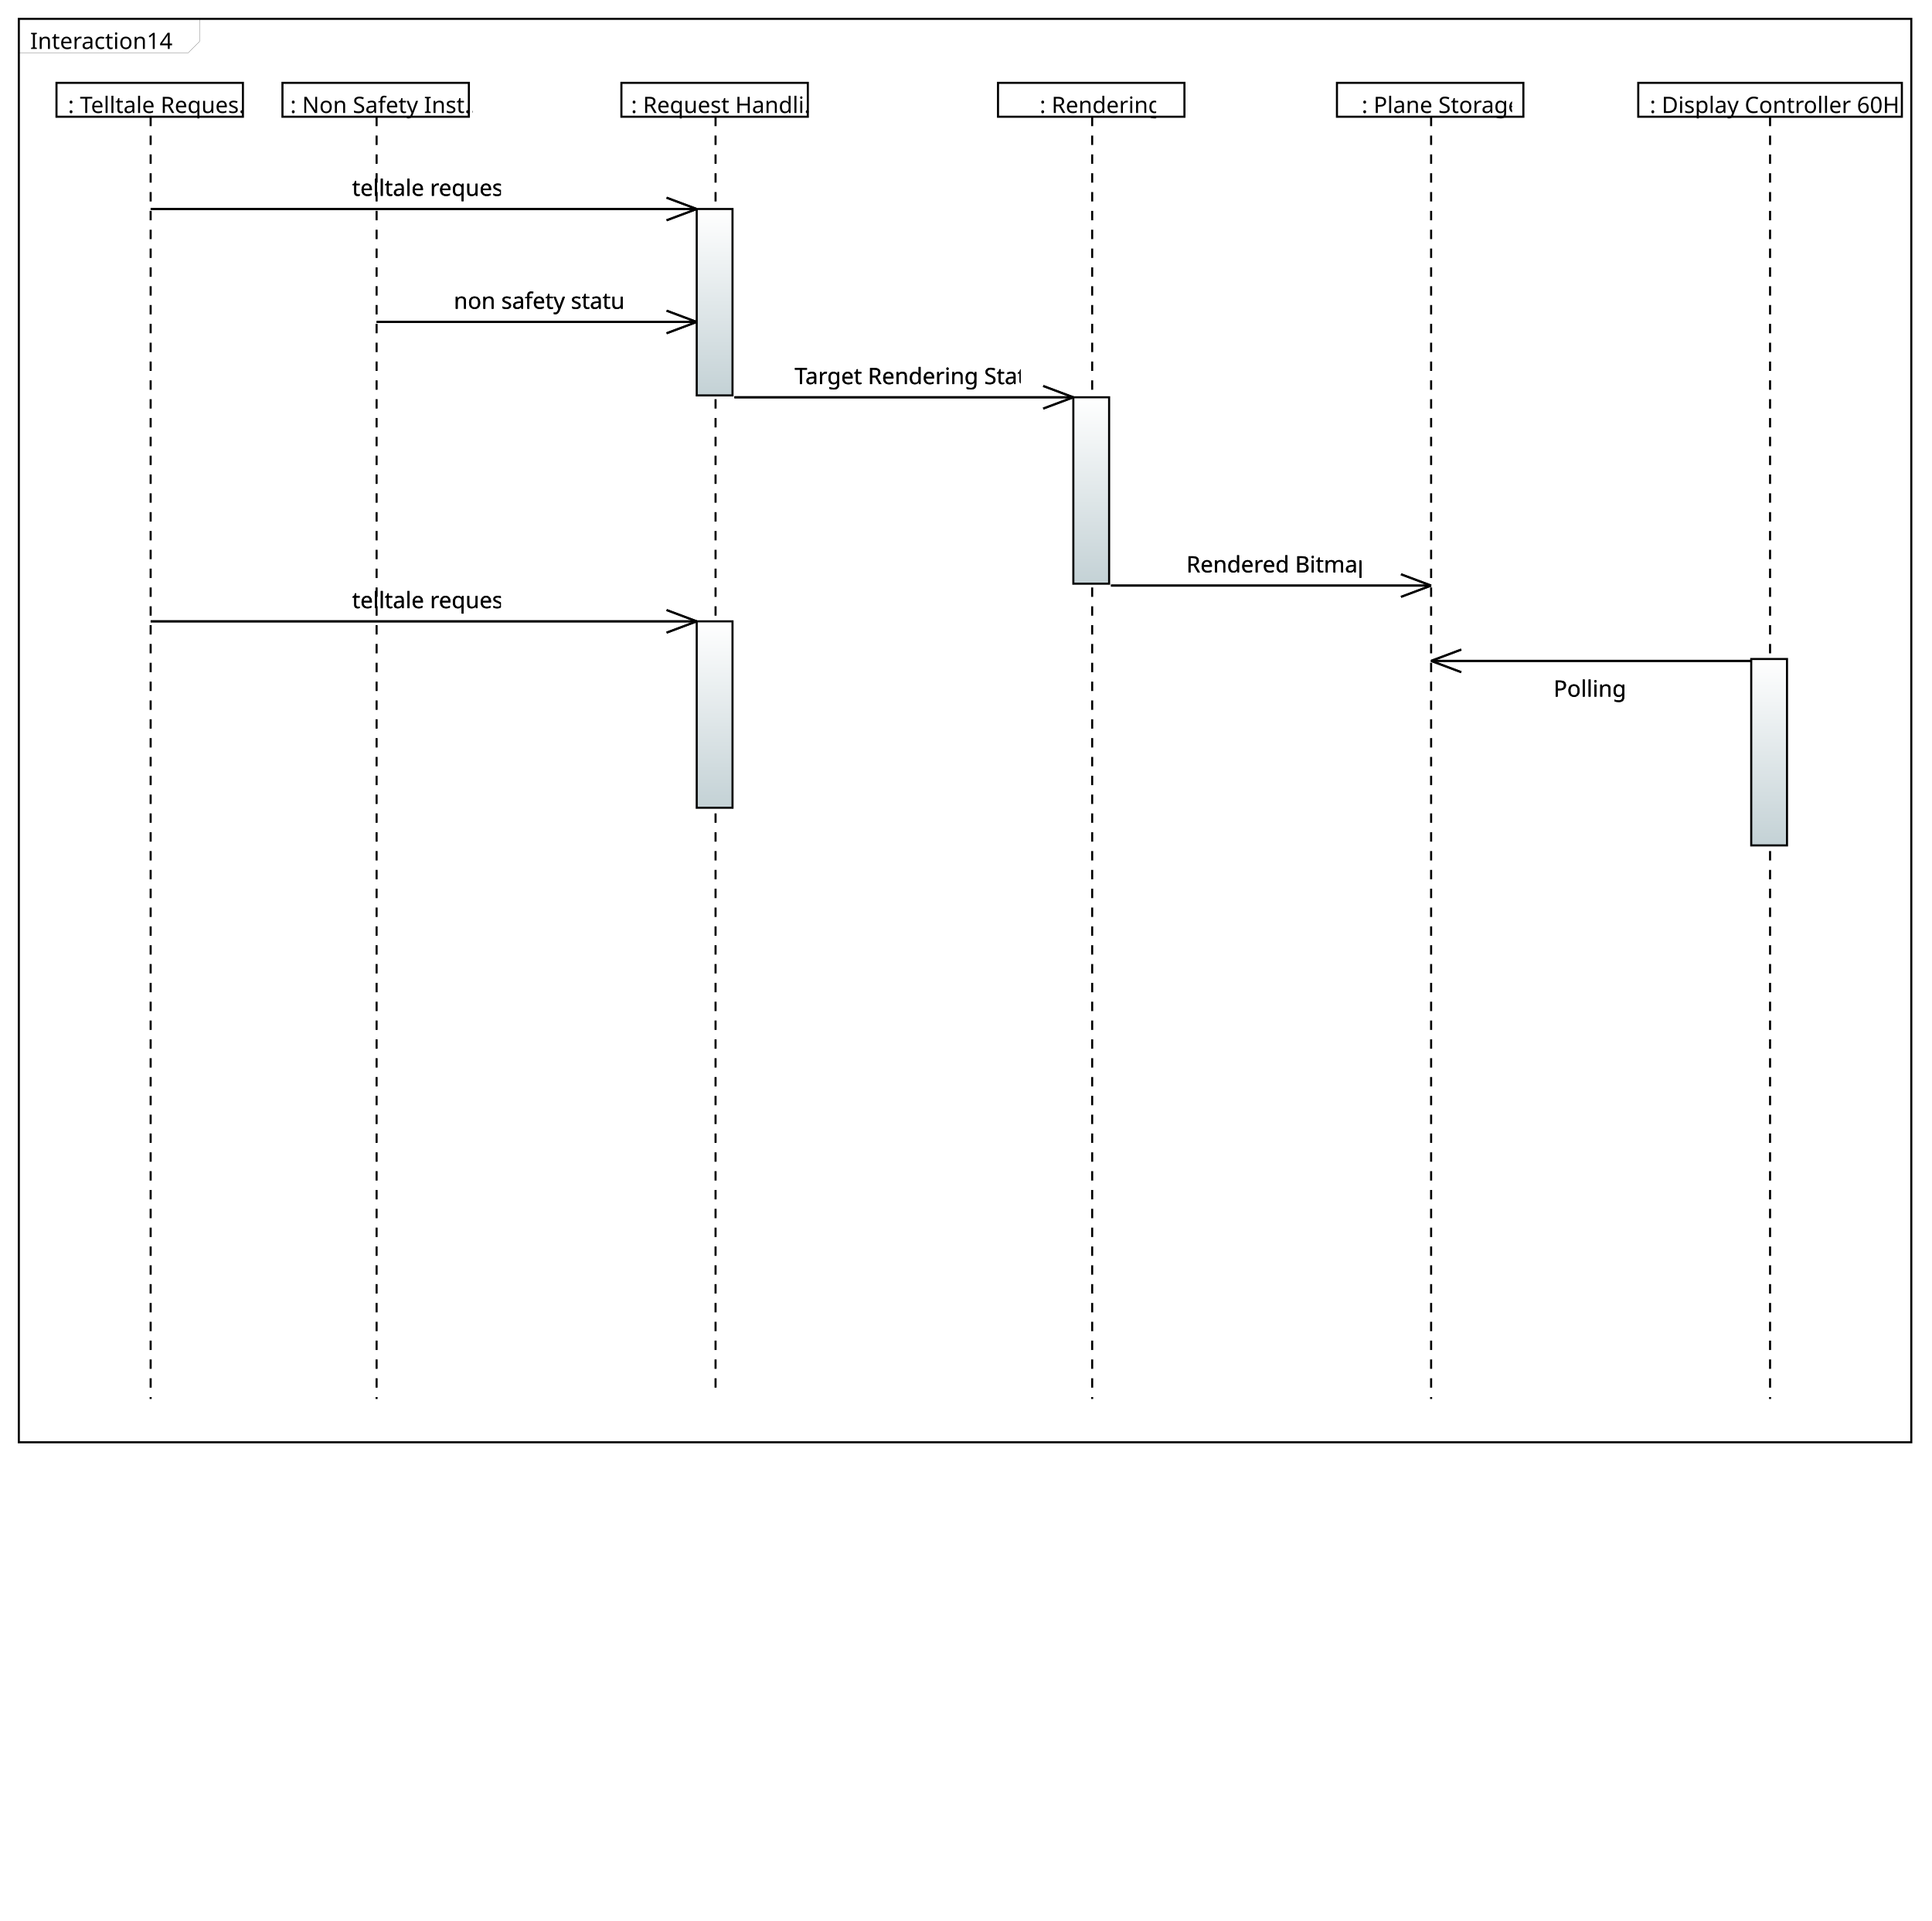
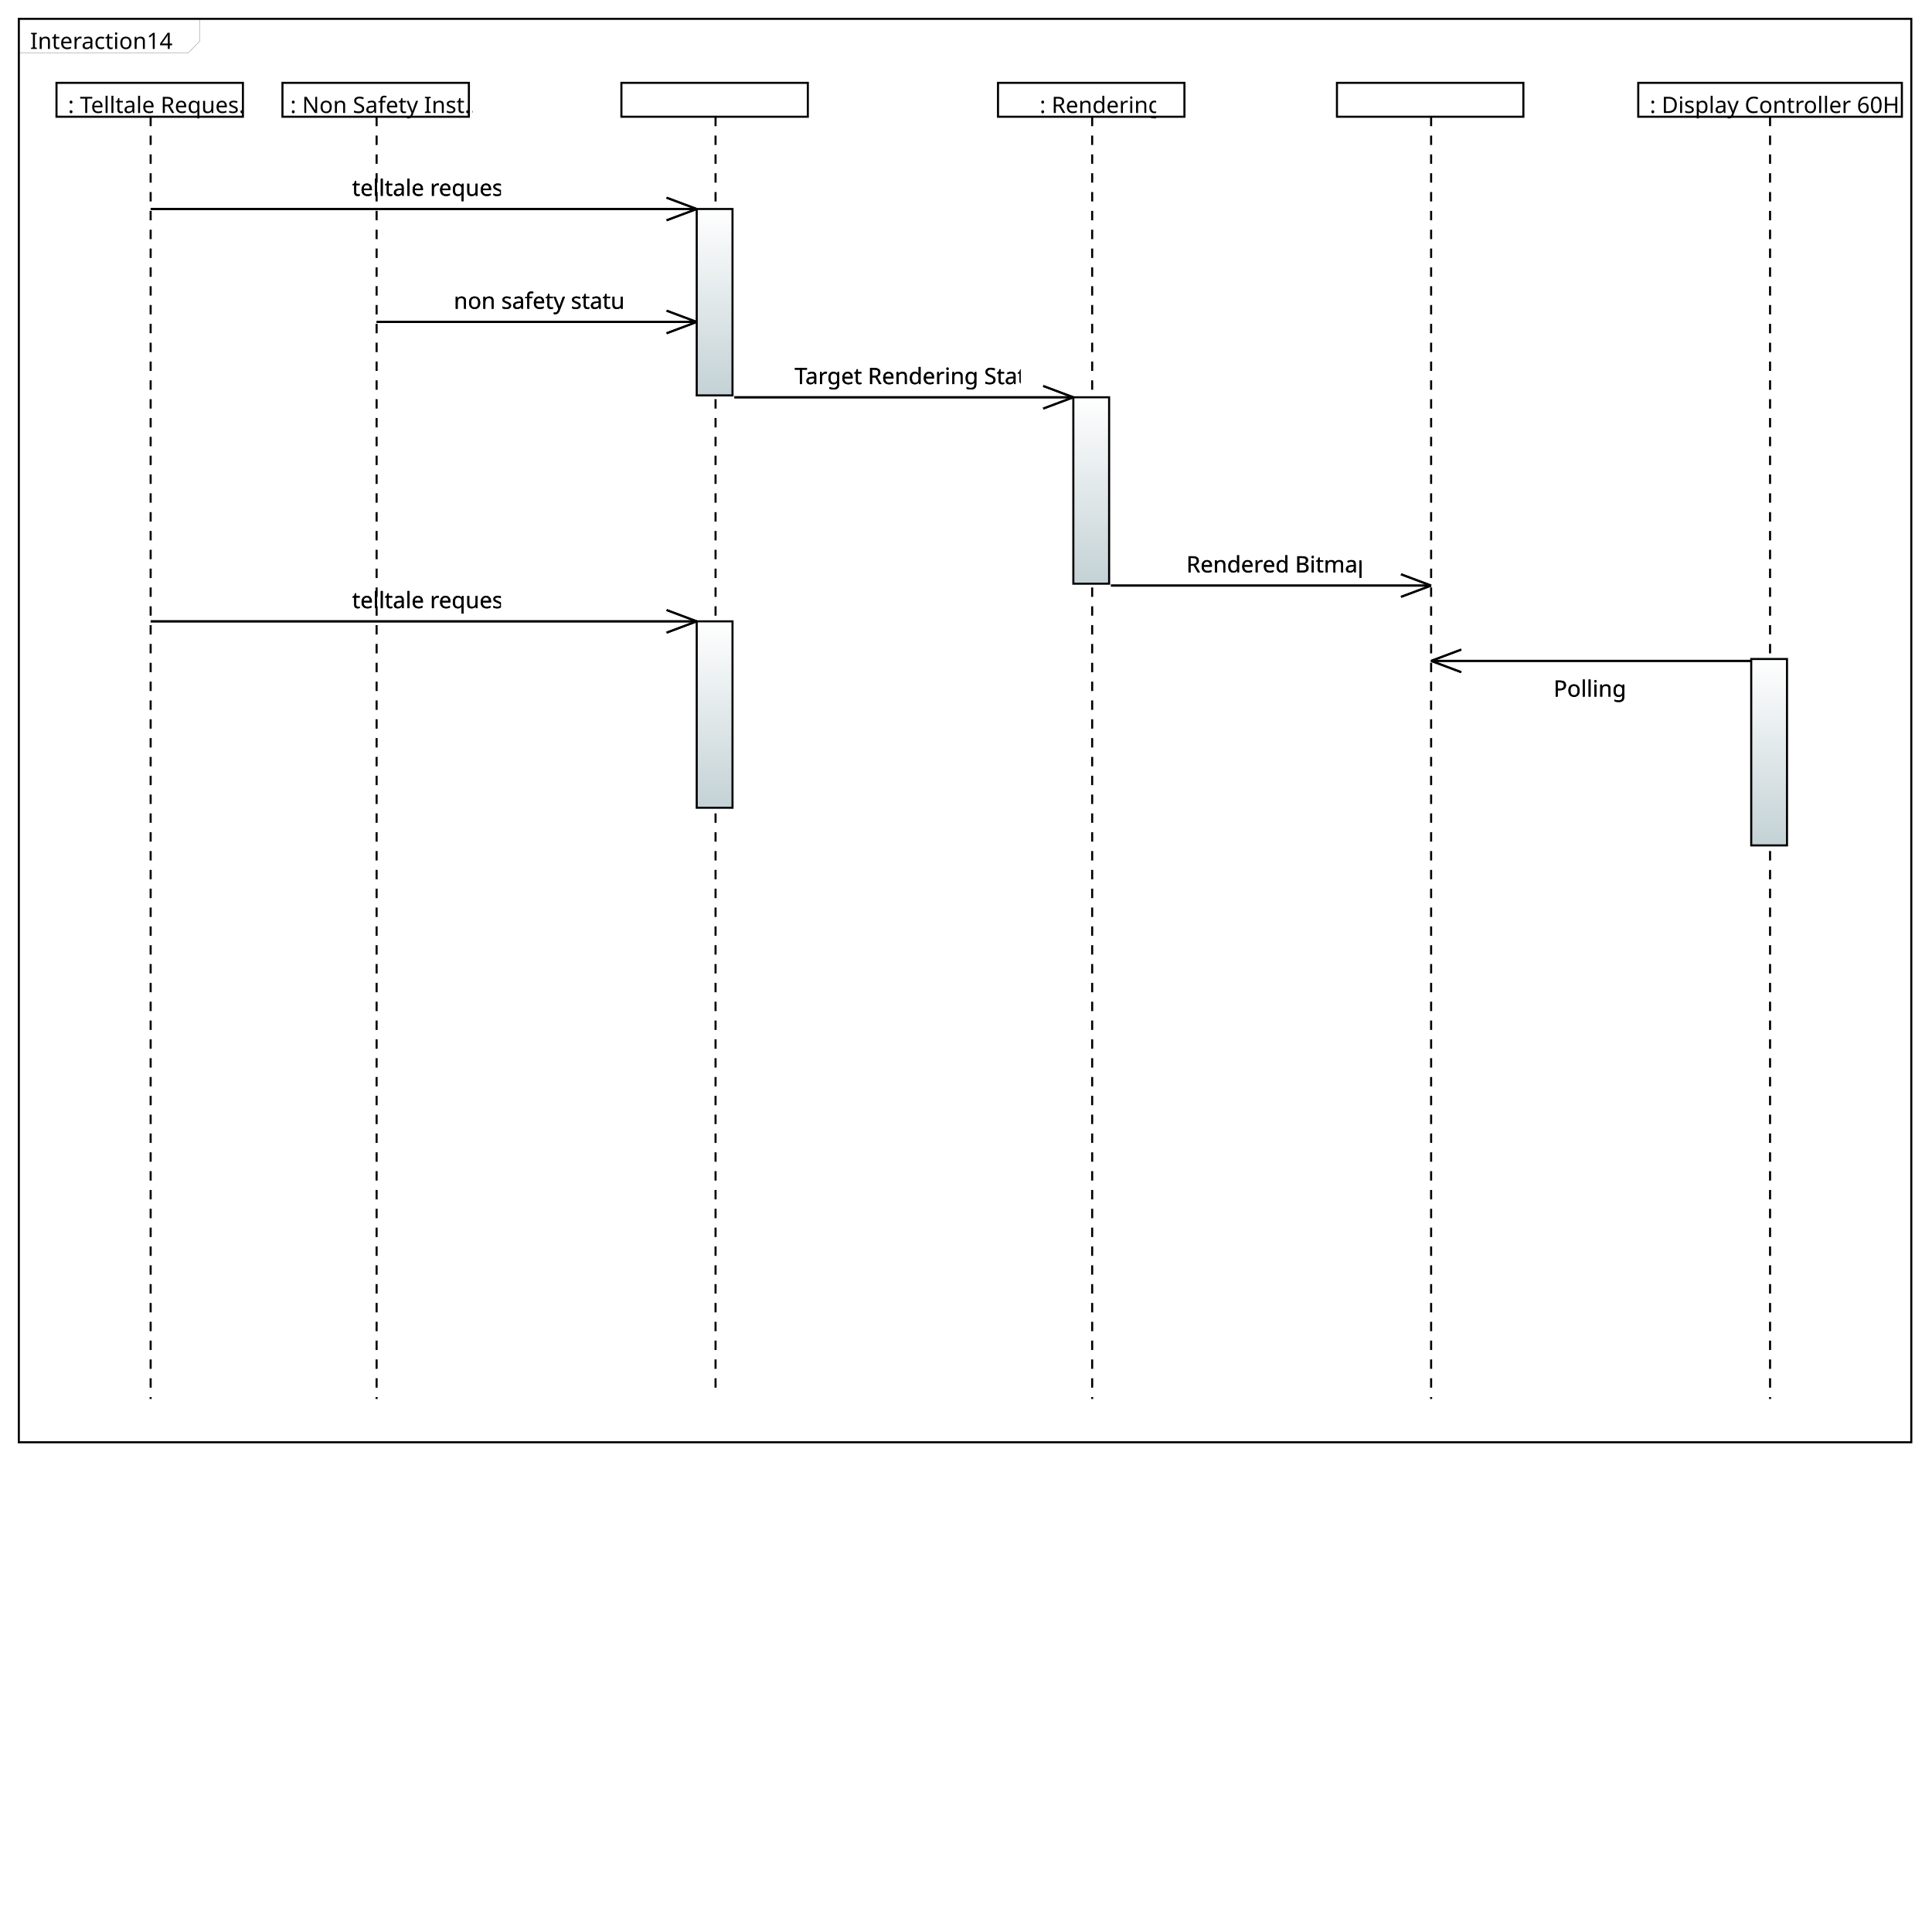
<svg xmlns="http://www.w3.org/2000/svg" xmlns:xlink="http://www.w3.org/1999/xlink" stroke-dasharray="none" shape-rendering="auto" font-family="'Dialog'" width="1026" text-rendering="auto" fill-opacity="1" contentScriptType="text/ecmascript" color-interpolation="auto" color-rendering="auto" preserveAspectRatio="xMidYMid meet" font-size="12" viewBox="0 0 1026 1020" fill="black" stroke="black" image-rendering="auto" stroke-miterlimit="10" zoomAndPan="magnify" version="1.0" stroke-linecap="square" stroke-linejoin="miter" contentStyleType="text/css" font-style="normal" height="1020" stroke-width="1" stroke-dashoffset="0" font-weight="normal" stroke-opacity="1">
  <defs id="genericDefs" />
  <g>
    <defs id="defs1">
      <linearGradient x1="10" x2="10" y1="10" gradientUnits="userSpaceOnUse" y2="767" xlink:type="simple" xlink:actuate="onLoad" id="linearGradient1" xlink:show="other" spreadMethod="pad">
        <stop stop-opacity="1" stop-color="white" offset="0%" />
        <stop stop-opacity="1" stop-color="white" offset="100%" />
      </linearGradient>
      <linearGradient x1="30" x2="30" y1="44" gradientUnits="userSpaceOnUse" y2="744" xlink:type="simple" xlink:actuate="onLoad" id="linearGradient2" xlink:show="other" spreadMethod="pad">
        <stop stop-opacity="1" stop-color="white" offset="0%" />
        <stop stop-opacity="1" stop-color="rgb(195,209,213)" offset="100%" />
      </linearGradient>
      <linearGradient x1="150" x2="150" y1="44" gradientUnits="userSpaceOnUse" y2="744" xlink:type="simple" xlink:actuate="onLoad" id="linearGradient3" xlink:show="other" spreadMethod="pad">
        <stop stop-opacity="1" stop-color="white" offset="0%" />
        <stop stop-opacity="1" stop-color="rgb(195,209,213)" offset="100%" />
      </linearGradient>
      <linearGradient x1="330" x2="330" y1="44" gradientUnits="userSpaceOnUse" y2="743" xlink:type="simple" xlink:actuate="onLoad" id="linearGradient4" xlink:show="other" spreadMethod="pad">
        <stop stop-opacity="1" stop-color="white" offset="0%" />
        <stop stop-opacity="1" stop-color="rgb(195,209,213)" offset="100%" />
      </linearGradient>
      <linearGradient x1="370" x2="370" y1="111" gradientUnits="userSpaceOnUse" y2="211" xlink:type="simple" xlink:actuate="onLoad" id="linearGradient5" xlink:show="other" spreadMethod="pad">
        <stop stop-opacity="1" stop-color="white" offset="0%" />
        <stop stop-opacity="1" stop-color="rgb(195,209,213)" offset="100%" />
      </linearGradient>
      <linearGradient x1="370" x2="370" y1="330" gradientUnits="userSpaceOnUse" y2="430" xlink:type="simple" xlink:actuate="onLoad" id="linearGradient6" xlink:show="other" spreadMethod="pad">
        <stop stop-opacity="1" stop-color="white" offset="0%" />
        <stop stop-opacity="1" stop-color="rgb(195,209,213)" offset="100%" />
      </linearGradient>
      <linearGradient x1="710" x2="710" y1="44" gradientUnits="userSpaceOnUse" y2="744" xlink:type="simple" xlink:actuate="onLoad" id="linearGradient7" xlink:show="other" spreadMethod="pad">
        <stop stop-opacity="1" stop-color="white" offset="0%" />
        <stop stop-opacity="1" stop-color="rgb(195,209,213)" offset="100%" />
      </linearGradient>
      <linearGradient x1="870" x2="870" y1="44" gradientUnits="userSpaceOnUse" y2="744" xlink:type="simple" xlink:actuate="onLoad" id="linearGradient8" xlink:show="other" spreadMethod="pad">
        <stop stop-opacity="1" stop-color="white" offset="0%" />
        <stop stop-opacity="1" stop-color="rgb(195,209,213)" offset="100%" />
      </linearGradient>
      <linearGradient x1="930" x2="930" y1="350" gradientUnits="userSpaceOnUse" y2="450" xlink:type="simple" xlink:actuate="onLoad" id="linearGradient9" xlink:show="other" spreadMethod="pad">
        <stop stop-opacity="1" stop-color="white" offset="0%" />
        <stop stop-opacity="1" stop-color="rgb(195,209,213)" offset="100%" />
      </linearGradient>
      <linearGradient x1="530" x2="530" y1="44" gradientUnits="userSpaceOnUse" y2="744" xlink:type="simple" xlink:actuate="onLoad" id="linearGradient10" xlink:show="other" spreadMethod="pad">
        <stop stop-opacity="1" stop-color="white" offset="0%" />
        <stop stop-opacity="1" stop-color="rgb(195,209,213)" offset="100%" />
      </linearGradient>
      <linearGradient x1="570" x2="570" y1="211" gradientUnits="userSpaceOnUse" y2="311" xlink:type="simple" xlink:actuate="onLoad" id="linearGradient11" xlink:show="other" spreadMethod="pad">
        <stop stop-opacity="1" stop-color="white" offset="0%" />
        <stop stop-opacity="1" stop-color="rgb(195,209,213)" offset="100%" />
      </linearGradient>
      <clipPath clipPathUnits="userSpaceOnUse" id="clipPath1">
        <path d="M10 10 L10 766 L1015 766 L1015 10 Z" />
      </clipPath>
      <clipPath clipPathUnits="userSpaceOnUse" id="clipPath2">
        <path d="M7 7 L1019 7 L1019 770 L7 770 L7 7 Z" />
      </clipPath>
      <clipPath clipPathUnits="userSpaceOnUse" id="clipPath3">
        <path d="M15 12 L93 12 L93 29 L15 29 L15 12 Z" />
      </clipPath>
      <clipPath clipPathUnits="userSpaceOnUse" id="clipPath4">
        <path d="M29 43 L131 43 L131 745 L29 745 L29 43 Z" />
      </clipPath>
      <clipPath clipPathUnits="userSpaceOnUse" id="clipPath5">
        <path d="M30 44 L30 743 L129 743 L129 44 Z" />
      </clipPath>
      <clipPath clipPathUnits="userSpaceOnUse" id="clipPath6">
        <path d="M32 46 L130 46 L130 63 L32 63 L32 46 Z" />
      </clipPath>
      <clipPath clipPathUnits="userSpaceOnUse" id="clipPath7">
        <path d="M149 43 L251 43 L251 745 L149 745 L149 43 Z" />
      </clipPath>
      <clipPath clipPathUnits="userSpaceOnUse" id="clipPath8">
        <path d="M150 44 L150 743 L249 743 L249 44 Z" />
      </clipPath>
      <clipPath clipPathUnits="userSpaceOnUse" id="clipPath9">
        <path d="M150 46 L251 46 L251 63 L150 63 L150 46 Z" />
      </clipPath>
      <clipPath clipPathUnits="userSpaceOnUse" id="clipPath10">
        <path d="M329 43 L431 43 L431 744 L329 744 L329 43 Z" />
      </clipPath>
      <clipPath clipPathUnits="userSpaceOnUse" id="clipPath11">
        <path d="M330 44 L330 742 L429 742 L429 44 Z" />
      </clipPath>
      <clipPath clipPathUnits="userSpaceOnUse" id="clipPath12">
-         <path d="M331 46 L431 46 L431 63 L331 63 L331 46 Z" />
+         <path d="M370 111 L370 210 L389 210 L389 111 Z" />
      </clipPath>
      <clipPath clipPathUnits="userSpaceOnUse" id="clipPath13">
-         <path d="M370 111 L370 210 L389 210 L389 111 Z" />
+         <path d="M369 110 L391 110 L391 212 L369 212 L369 110 Z" />
      </clipPath>
      <clipPath clipPathUnits="userSpaceOnUse" id="clipPath14">
-         <path d="M369 110 L391 110 L391 212 L369 212 L369 110 Z" />
+         <path d="M370 330 L370 429 L389 429 L389 330 Z" />
      </clipPath>
      <clipPath clipPathUnits="userSpaceOnUse" id="clipPath15">
-         <path d="M370 330 L370 429 L389 429 L389 330 Z" />
+         <path d="M369 329 L391 329 L391 431 L369 431 L369 329 Z" />
      </clipPath>
      <clipPath clipPathUnits="userSpaceOnUse" id="clipPath16">
-         <path d="M369 329 L391 329 L391 431 L369 431 L369 329 Z" />
+         <path d="M709 43 L811 43 L811 745 L709 745 L709 43 Z" />
      </clipPath>
      <clipPath clipPathUnits="userSpaceOnUse" id="clipPath17">
-         <path d="M709 43 L811 43 L811 745 L709 745 L709 43 Z" />
+         <path d="M710 44 L710 743 L809 743 L809 44 Z" />
      </clipPath>
      <clipPath clipPathUnits="userSpaceOnUse" id="clipPath18">
-         <path d="M710 44 L710 743 L809 743 L809 44 Z" />
+         <path d="M869 43 L1012 43 L1012 745 L869 745 L869 43 Z" />
      </clipPath>
      <clipPath clipPathUnits="userSpaceOnUse" id="clipPath19">
-         <path d="M719 46 L803 46 L803 63 L719 63 L719 46 Z" />
+         <path d="M870 44 L870 743 L1010 743 L1010 44 Z" />
      </clipPath>
      <clipPath clipPathUnits="userSpaceOnUse" id="clipPath20">
-         <path d="M869 43 L1012 43 L1012 745 L869 745 L869 43 Z" />
+         <path d="M872 46 L1010 46 L1010 63 L872 63 L872 46 Z" />
      </clipPath>
      <clipPath clipPathUnits="userSpaceOnUse" id="clipPath21">
-         <path d="M870 44 L870 743 L1010 743 L1010 44 Z" />
+         <path d="M930 350 L930 449 L949 449 L949 350 Z" />
      </clipPath>
      <clipPath clipPathUnits="userSpaceOnUse" id="clipPath22">
-         <path d="M872 46 L1010 46 L1010 63 L872 63 L872 46 Z" />
+         <path d="M929 349 L951 349 L951 451 L929 451 L929 349 Z" />
      </clipPath>
      <clipPath clipPathUnits="userSpaceOnUse" id="clipPath23">
-         <path d="M930 350 L930 449 L949 449 L949 350 Z" />
+         <path d="M529 43 L631 43 L631 745 L529 745 L529 43 Z" />
      </clipPath>
      <clipPath clipPathUnits="userSpaceOnUse" id="clipPath24">
-         <path d="M929 349 L951 349 L951 451 L929 451 L929 349 Z" />
+         <path d="M530 44 L530 743 L629 743 L629 44 Z" />
      </clipPath>
      <clipPath clipPathUnits="userSpaceOnUse" id="clipPath25">
-         <path d="M529 43 L631 43 L631 745 L529 745 L529 43 Z" />
+         <path d="M548 46 L614 46 L614 63 L548 63 L548 46 Z" />
      </clipPath>
      <clipPath clipPathUnits="userSpaceOnUse" id="clipPath26">
-         <path d="M530 44 L530 743 L629 743 L629 44 Z" />
+         <path d="M570 211 L570 310 L589 310 L589 211 Z" />
      </clipPath>
      <clipPath clipPathUnits="userSpaceOnUse" id="clipPath27">
-         <path d="M548 46 L614 46 L614 63 L548 63 L548 46 Z" />
+         <path d="M569 210 L591 210 L591 312 L569 312 L569 210 Z" />
      </clipPath>
      <clipPath clipPathUnits="userSpaceOnUse" id="clipPath28">
-         <path d="M570 211 L570 310 L589 310 L589 211 Z" />
+         <path d="M9 9 L1017 9 L1017 768 L9 768 L9 9 Z" />
      </clipPath>
      <clipPath clipPathUnits="userSpaceOnUse" id="clipPath29">
-         <path d="M569 210 L591 210 L591 312 L569 312 L569 210 Z" />
+         <path d="M-1 -1 L1027 -1 L1027 1021 L-1 1021 L-1 -1 Z" />
      </clipPath>
      <clipPath clipPathUnits="userSpaceOnUse" id="clipPath30">
-         <path d="M9 9 L1017 9 L1017 768 L9 768 L9 9 Z" />
+         <path d="M186 90 L266 90 L266 107 L186 107 L186 90 Z" />
      </clipPath>
      <clipPath clipPathUnits="userSpaceOnUse" id="clipPath31">
-         <path d="M-1 -1 L1027 -1 L1027 1021 L-1 1021 L-1 -1 Z" />
+         <path d="M353 104 L372 104 L372 119 L353 119 L353 104 Z" />
      </clipPath>
      <clipPath clipPathUnits="userSpaceOnUse" id="clipPath32">
+         <path d="M240 150 L332 150 L332 167 L240 167 L240 150 Z" />
+       </clipPath>
+       <clipPath clipPathUnits="userSpaceOnUse" id="clipPath33">
+         <path d="M353 164 L372 164 L372 179 L353 179 L353 164 Z" />
+       </clipPath>
+       <clipPath clipPathUnits="userSpaceOnUse" id="clipPath34">
        <path d="M421 190 L542 190 L542 207 L421 207 L421 190 Z" />
      </clipPath>
-       <clipPath clipPathUnits="userSpaceOnUse" id="clipPath33">
+       <clipPath clipPathUnits="userSpaceOnUse" id="clipPath35">
        <path d="M553 204 L572 204 L572 219 L553 219 L553 204 Z" />
      </clipPath>
-       <clipPath clipPathUnits="userSpaceOnUse" id="clipPath34">
+       <clipPath clipPathUnits="userSpaceOnUse" id="clipPath36">
+         <path d="M629 290 L723 290 L723 307 L629 307 L629 290 Z" />
+       </clipPath>
+       <clipPath clipPathUnits="userSpaceOnUse" id="clipPath37">
+         <path d="M743 304 L762 304 L762 319 L743 319 L743 304 Z" />
+       </clipPath>
+       <clipPath clipPathUnits="userSpaceOnUse" id="clipPath38">
        <path d="M824 356 L864 356 L864 373 L824 373 L824 356 Z" />
      </clipPath>
-       <clipPath clipPathUnits="userSpaceOnUse" id="clipPath35">
+       <clipPath clipPathUnits="userSpaceOnUse" id="clipPath39">
        <path d="M759 344 L778 344 L778 359 L759 359 L759 344 Z" />
-       </clipPath>
-       <clipPath clipPathUnits="userSpaceOnUse" id="clipPath36">
-         <path d="M240 150 L332 150 L332 167 L240 167 L240 150 Z" />
-       </clipPath>
-       <clipPath clipPathUnits="userSpaceOnUse" id="clipPath37">
-         <path d="M353 164 L372 164 L372 179 L353 179 L353 164 Z" />
-       </clipPath>
-       <clipPath clipPathUnits="userSpaceOnUse" id="clipPath38">
-         <path d="M186 90 L266 90 L266 107 L186 107 L186 90 Z" />
-       </clipPath>
-       <clipPath clipPathUnits="userSpaceOnUse" id="clipPath39">
-         <path d="M353 104 L372 104 L372 119 L353 119 L353 104 Z" />
      </clipPath>
      <clipPath clipPathUnits="userSpaceOnUse" id="clipPath40">
        <path d="M186 309 L266 309 L266 326 L186 326 L186 309 Z" />
      </clipPath>
      <clipPath clipPathUnits="userSpaceOnUse" id="clipPath41">
        <path d="M353 323 L372 323 L372 338 L353 338 L353 323 Z" />
-       </clipPath>
-       <clipPath clipPathUnits="userSpaceOnUse" id="clipPath42">
-         <path d="M629 290 L723 290 L723 307 L629 307 L629 290 Z" />
-       </clipPath>
-       <clipPath clipPathUnits="userSpaceOnUse" id="clipPath43">
-         <path d="M743 304 L762 304 L762 319 L743 319 L743 304 Z" />
      </clipPath>
    </defs>
    <g fill="url(#linearGradient1)" font-family="'Segoe UI'" stroke-linejoin="round" stroke="url(#linearGradient1)" stroke-width="0" stroke-miterlimit="0">
      <rect x="10" y="10" clip-path="url(#clipPath1)" width="1006" height="757" stroke="none" />
    </g>
    <g stroke-width="0.1" font-family="'Segoe UI'" stroke-linecap="butt">
      <line clip-path="url(#clipPath2)" fill="none" x1="106" x2="106" y1="10" y2="22" />
      <line clip-path="url(#clipPath2)" fill="none" x1="106" x2="106" y1="22" y2="22" />
      <line clip-path="url(#clipPath2)" fill="none" x1="106" x2="100" y1="22" y2="28" />
      <line clip-path="url(#clipPath2)" fill="none" x1="100" x2="100" y1="28" y2="28" />
      <line clip-path="url(#clipPath2)" fill="none" x1="100" x2="10" y1="28" y2="28" />
      <text xml:space="preserve" x="16" y="26" clip-path="url(#clipPath3)" stroke="none">Interaction14  </text>
      <rect x="30" y="44" clip-path="url(#clipPath4)" fill="none" width="99" height="18" stroke-width="1.1" />
      <line clip-path="url(#clipPath4)" fill="none" x1="80" x2="80" y1="62" y2="743" stroke-dasharray="5,5" stroke-width="1.1" />
    </g>
    <g stroke-linecap="butt" fill="url(#linearGradient2)" font-family="'Segoe UI'" stroke-dasharray="5,5" stroke="url(#linearGradient2)" stroke-width="1.1">
      <rect x="30" y="44" clip-path="url(#clipPath5)" width="100" opacity="0" height="700" stroke="none" />
      <text x="33" y="60" clip-path="url(#clipPath6)" fill="black" stroke="none" xml:space="preserve"> : Telltale Reques...</text>
      <rect x="150" y="44" clip-path="url(#clipPath7)" fill="none" width="99" stroke-dasharray="none" height="18" stroke="black" />
      <line clip-path="url(#clipPath7)" fill="none" x1="200" x2="200" y1="62" y2="743" stroke="black" />
      <rect x="150" y="44" clip-path="url(#clipPath8)" fill="url(#linearGradient3)" width="100" opacity="0" height="700" stroke="none" />
      <text x="151" y="60" clip-path="url(#clipPath9)" fill="black" stroke="none" xml:space="preserve"> : Non Safety Inst...</text>
      <rect x="330" y="44" clip-path="url(#clipPath10)" fill="none" width="99" stroke-dasharray="none" height="18" stroke="black" />
      <line clip-path="url(#clipPath10)" fill="none" x1="380" x2="380" y1="62" y2="742" stroke="black" />
      <rect x="330" y="44" clip-path="url(#clipPath11)" fill="url(#linearGradient4)" width="100" opacity="0" height="699" stroke="none" />
-       <text x="332" y="60" clip-path="url(#clipPath12)" fill="black" stroke="none" xml:space="preserve"> : Request Handli...</text>
-       <rect x="370" y="111" clip-path="url(#clipPath13)" fill="url(#linearGradient5)" width="20" height="100" stroke="none" />
-       <rect x="370" y="111" clip-path="url(#clipPath14)" fill="none" width="19" stroke-dasharray="none" rx="0" ry="0" height="99" stroke="black" />
-       <rect x="370" y="330" clip-path="url(#clipPath15)" fill="url(#linearGradient6)" width="20" stroke-dasharray="none" height="100" stroke="none" />
-       <rect x="370" y="330" clip-path="url(#clipPath16)" fill="none" width="19" stroke-dasharray="none" rx="0" ry="0" height="99" stroke="black" />
-       <rect x="710" y="44" clip-path="url(#clipPath17)" fill="none" width="99" stroke-dasharray="none" height="18" stroke="black" />
-       <line clip-path="url(#clipPath17)" fill="none" x1="760" x2="760" y1="62" y2="743" stroke="black" />
-       <rect x="710" y="44" clip-path="url(#clipPath18)" fill="url(#linearGradient7)" width="100" opacity="0" height="700" stroke="none" />
-       <text x="720" y="60" clip-path="url(#clipPath19)" fill="black" stroke="none" xml:space="preserve"> : Plane Storage</text>
-       <rect x="870" y="44" clip-path="url(#clipPath20)" fill="none" width="140" stroke-dasharray="none" height="18" stroke="black" />
-       <line clip-path="url(#clipPath20)" fill="none" x1="940" x2="940" y1="62" y2="743" stroke="black" />
-       <rect x="870" y="44" clip-path="url(#clipPath21)" fill="url(#linearGradient8)" width="141" opacity="0" height="700" stroke="none" />
-       <text x="873" y="60" clip-path="url(#clipPath22)" fill="black" stroke="none" xml:space="preserve"> : Display Controller 60H...</text>
-       <rect x="930" y="350" clip-path="url(#clipPath23)" fill="url(#linearGradient9)" width="20" height="100" stroke="none" />
-       <rect x="930" y="350" clip-path="url(#clipPath24)" fill="none" width="19" stroke-dasharray="none" rx="0" ry="0" height="99" stroke="black" />
-       <rect x="530" y="44" clip-path="url(#clipPath25)" fill="none" width="99" stroke-dasharray="none" height="18" stroke="black" />
-       <line clip-path="url(#clipPath25)" fill="none" x1="580" x2="580" y1="62" y2="743" stroke="black" />
-       <rect x="530" y="44" clip-path="url(#clipPath26)" fill="url(#linearGradient10)" width="100" opacity="0" height="700" stroke="none" />
-       <text x="549" y="60" clip-path="url(#clipPath27)" fill="black" stroke="none" xml:space="preserve"> : Rendering</text>
-       <rect x="570" y="211" clip-path="url(#clipPath28)" fill="url(#linearGradient11)" width="20" height="100" stroke="none" />
-       <rect x="570" y="211" clip-path="url(#clipPath29)" fill="none" width="19" stroke-dasharray="none" rx="0" ry="0" height="99" stroke="black" />
-       <rect x="10" y="10" clip-path="url(#clipPath30)" fill="none" width="1005" stroke-dasharray="none" rx="0" ry="0" height="756" stroke="black" />
+       <rect x="370" y="111" clip-path="url(#clipPath12)" fill="url(#linearGradient5)" width="20" height="100" stroke="none" />
+       <rect x="370" y="111" clip-path="url(#clipPath13)" fill="none" width="19" stroke-dasharray="none" rx="0" ry="0" height="99" stroke="black" />
+       <rect x="370" y="330" clip-path="url(#clipPath14)" fill="url(#linearGradient6)" width="20" stroke-dasharray="none" height="100" stroke="none" />
+       <rect x="370" y="330" clip-path="url(#clipPath15)" fill="none" width="19" stroke-dasharray="none" rx="0" ry="0" height="99" stroke="black" />
+       <rect x="710" y="44" clip-path="url(#clipPath16)" fill="none" width="99" stroke-dasharray="none" height="18" stroke="black" />
+       <line clip-path="url(#clipPath16)" fill="none" x1="760" x2="760" y1="62" y2="743" stroke="black" />
+       <rect x="710" y="44" clip-path="url(#clipPath17)" fill="url(#linearGradient7)" width="100" opacity="0" height="700" stroke="none" />
+       <rect x="870" y="44" clip-path="url(#clipPath18)" fill="none" width="140" stroke-dasharray="none" height="18" stroke="black" />
+       <line clip-path="url(#clipPath18)" fill="none" x1="940" x2="940" y1="62" y2="743" stroke="black" />
+       <rect x="870" y="44" clip-path="url(#clipPath19)" fill="url(#linearGradient8)" width="141" opacity="0" height="700" stroke="none" />
+       <text x="873" y="60" clip-path="url(#clipPath20)" fill="black" stroke="none" xml:space="preserve"> : Display Controller 60H...</text>
+       <rect x="930" y="350" clip-path="url(#clipPath21)" fill="url(#linearGradient9)" width="20" height="100" stroke="none" />
+       <rect x="930" y="350" clip-path="url(#clipPath22)" fill="none" width="19" stroke-dasharray="none" rx="0" ry="0" height="99" stroke="black" />
+       <rect x="530" y="44" clip-path="url(#clipPath23)" fill="none" width="99" stroke-dasharray="none" height="18" stroke="black" />
+       <line clip-path="url(#clipPath23)" fill="none" x1="580" x2="580" y1="62" y2="743" stroke="black" />
+       <rect x="530" y="44" clip-path="url(#clipPath24)" fill="url(#linearGradient10)" width="100" opacity="0" height="700" stroke="none" />
+       <text x="549" y="60" clip-path="url(#clipPath25)" fill="black" stroke="none" xml:space="preserve"> : Rendering</text>
+       <rect x="570" y="211" clip-path="url(#clipPath26)" fill="url(#linearGradient11)" width="20" height="100" stroke="none" />
+       <rect x="570" y="211" clip-path="url(#clipPath27)" fill="none" width="19" stroke-dasharray="none" rx="0" ry="0" height="99" stroke="black" />
+       <rect x="10" y="10" clip-path="url(#clipPath28)" fill="none" width="1005" stroke-dasharray="none" rx="0" ry="0" height="756" stroke="black" />
    </g>
    <g text-rendering="optimizeLegibility" stroke-width="1.1" font-family="'Segoe UI'" stroke-linecap="butt">
-       <line clip-path="url(#clipPath31)" fill="none" x1="390" x2="570" y1="211" y2="211" />
-       <text xml:space="preserve" x="422" y="204" clip-path="url(#clipPath32)" stroke="none">Target Rendering State</text>
-       <line clip-path="url(#clipPath33)" fill="none" x1="554" x2="570" y1="217" y2="211" />
-       <line clip-path="url(#clipPath33)" fill="none" x1="570" x2="554" y1="211" y2="205" />
-       <line clip-path="url(#clipPath31)" fill="none" x1="930" x2="760" y1="351" y2="351" />
-       <text xml:space="preserve" x="825" y="370" clip-path="url(#clipPath34)" stroke="none">Polling</text>
-       <line clip-path="url(#clipPath35)" fill="none" x1="776" x2="760" y1="345" y2="351" />
-       <line clip-path="url(#clipPath35)" fill="none" x1="760" x2="776" y1="351" y2="357" />
-       <line clip-path="url(#clipPath31)" fill="none" x1="200" x2="370" y1="171" y2="171" />
-       <text xml:space="preserve" x="241" y="164" clip-path="url(#clipPath36)" stroke="none">non safety status</text>
-       <line clip-path="url(#clipPath37)" fill="none" x1="354" x2="370" y1="177" y2="171" />
-       <line clip-path="url(#clipPath37)" fill="none" x1="370" x2="354" y1="171" y2="165" />
-       <line clip-path="url(#clipPath31)" fill="none" x1="80" x2="370" y1="111" y2="111" />
-       <text xml:space="preserve" x="187" y="104" clip-path="url(#clipPath38)" stroke="none">telltale request</text>
-       <line clip-path="url(#clipPath39)" fill="none" x1="354" x2="370" y1="117" y2="111" />
-       <line clip-path="url(#clipPath39)" fill="none" x1="370" x2="354" y1="111" y2="105" />
-       <line clip-path="url(#clipPath31)" fill="none" x1="80" x2="370" y1="330" y2="330" />
+       <line clip-path="url(#clipPath29)" fill="none" x1="80" x2="370" y1="111" y2="111" />
+       <text xml:space="preserve" x="187" y="104" clip-path="url(#clipPath30)" stroke="none">telltale request</text>
+       <line clip-path="url(#clipPath31)" fill="none" x1="354" x2="370" y1="117" y2="111" />
+       <line clip-path="url(#clipPath31)" fill="none" x1="370" x2="354" y1="111" y2="105" />
+       <line clip-path="url(#clipPath29)" fill="none" x1="200" x2="370" y1="171" y2="171" />
+       <text xml:space="preserve" x="241" y="164" clip-path="url(#clipPath32)" stroke="none">non safety status</text>
+       <line clip-path="url(#clipPath33)" fill="none" x1="354" x2="370" y1="177" y2="171" />
+       <line clip-path="url(#clipPath33)" fill="none" x1="370" x2="354" y1="171" y2="165" />
+       <line clip-path="url(#clipPath29)" fill="none" x1="390" x2="570" y1="211" y2="211" />
+       <text xml:space="preserve" x="422" y="204" clip-path="url(#clipPath34)" stroke="none">Target Rendering State</text>
+       <line clip-path="url(#clipPath35)" fill="none" x1="554" x2="570" y1="217" y2="211" />
+       <line clip-path="url(#clipPath35)" fill="none" x1="570" x2="554" y1="211" y2="205" />
+       <line clip-path="url(#clipPath29)" fill="none" x1="590" x2="760" y1="311" y2="311" />
+       <text xml:space="preserve" x="630" y="304" clip-path="url(#clipPath36)" stroke="none">Rendered Bitmap</text>
+       <line clip-path="url(#clipPath37)" fill="none" x1="744" x2="760" y1="317" y2="311" />
+       <line clip-path="url(#clipPath37)" fill="none" x1="760" x2="744" y1="311" y2="305" />
+       <line clip-path="url(#clipPath29)" fill="none" x1="930" x2="760" y1="351" y2="351" />
+       <text xml:space="preserve" x="825" y="370" clip-path="url(#clipPath38)" stroke="none">Polling</text>
+       <line clip-path="url(#clipPath39)" fill="none" x1="776" x2="760" y1="345" y2="351" />
+       <line clip-path="url(#clipPath39)" fill="none" x1="760" x2="776" y1="351" y2="357" />
+       <line clip-path="url(#clipPath29)" fill="none" x1="80" x2="370" y1="330" y2="330" />
      <text xml:space="preserve" x="187" y="323" clip-path="url(#clipPath40)" stroke="none">telltale request</text>
      <line clip-path="url(#clipPath41)" fill="none" x1="354" x2="370" y1="336" y2="330" />
      <line clip-path="url(#clipPath41)" fill="none" x1="370" x2="354" y1="330" y2="324" />
-       <line clip-path="url(#clipPath31)" fill="none" x1="590" x2="760" y1="311" y2="311" />
-       <text xml:space="preserve" x="630" y="304" clip-path="url(#clipPath42)" stroke="none">Rendered Bitmap</text>
-       <line clip-path="url(#clipPath43)" fill="none" x1="744" x2="760" y1="317" y2="311" />
-       <line clip-path="url(#clipPath43)" fill="none" x1="760" x2="744" y1="311" y2="305" />
-       <line clip-path="url(#clipPath31)" fill="none" x1="80" x2="370" y1="111" y2="111" />
-       <text xml:space="preserve" x="187" y="104" clip-path="url(#clipPath38)" stroke="none">telltale request</text>
-       <line clip-path="url(#clipPath39)" fill="none" x1="354" x2="370" y1="117" y2="111" />
-       <line clip-path="url(#clipPath39)" fill="none" x1="370" x2="354" y1="111" y2="105" />
-       <line clip-path="url(#clipPath31)" fill="none" x1="200" x2="370" y1="171" y2="171" />
-       <text xml:space="preserve" x="241" y="164" clip-path="url(#clipPath36)" stroke="none">non safety status</text>
-       <line clip-path="url(#clipPath37)" fill="none" x1="354" x2="370" y1="177" y2="171" />
-       <line clip-path="url(#clipPath37)" fill="none" x1="370" x2="354" y1="171" y2="165" />
-       <line clip-path="url(#clipPath31)" fill="none" x1="390" x2="570" y1="211" y2="211" />
-       <text xml:space="preserve" x="422" y="204" clip-path="url(#clipPath32)" stroke="none">Target Rendering State</text>
-       <line clip-path="url(#clipPath33)" fill="none" x1="554" x2="570" y1="217" y2="211" />
-       <line clip-path="url(#clipPath33)" fill="none" x1="570" x2="554" y1="211" y2="205" />
-       <line clip-path="url(#clipPath31)" fill="none" x1="590" x2="760" y1="311" y2="311" />
-       <text xml:space="preserve" x="630" y="304" clip-path="url(#clipPath42)" stroke="none">Rendered Bitmap</text>
-       <line clip-path="url(#clipPath43)" fill="none" x1="744" x2="760" y1="317" y2="311" />
-       <line clip-path="url(#clipPath43)" fill="none" x1="760" x2="744" y1="311" y2="305" />
-       <line clip-path="url(#clipPath31)" fill="none" x1="930" x2="760" y1="351" y2="351" />
-       <text xml:space="preserve" x="825" y="370" clip-path="url(#clipPath34)" stroke="none">Polling</text>
-       <line clip-path="url(#clipPath35)" fill="none" x1="776" x2="760" y1="345" y2="351" />
-       <line clip-path="url(#clipPath35)" fill="none" x1="760" x2="776" y1="351" y2="357" />
-       <line clip-path="url(#clipPath31)" fill="none" x1="80" x2="370" y1="330" y2="330" />
+       <line clip-path="url(#clipPath29)" fill="none" x1="80" x2="370" y1="111" y2="111" />
+       <text xml:space="preserve" x="187" y="104" clip-path="url(#clipPath30)" stroke="none">telltale request</text>
+       <line clip-path="url(#clipPath31)" fill="none" x1="354" x2="370" y1="117" y2="111" />
+       <line clip-path="url(#clipPath31)" fill="none" x1="370" x2="354" y1="111" y2="105" />
+       <line clip-path="url(#clipPath29)" fill="none" x1="200" x2="370" y1="171" y2="171" />
+       <text xml:space="preserve" x="241" y="164" clip-path="url(#clipPath32)" stroke="none">non safety status</text>
+       <line clip-path="url(#clipPath33)" fill="none" x1="354" x2="370" y1="177" y2="171" />
+       <line clip-path="url(#clipPath33)" fill="none" x1="370" x2="354" y1="171" y2="165" />
+       <line clip-path="url(#clipPath29)" fill="none" x1="390" x2="570" y1="211" y2="211" />
+       <text xml:space="preserve" x="422" y="204" clip-path="url(#clipPath34)" stroke="none">Target Rendering State</text>
+       <line clip-path="url(#clipPath35)" fill="none" x1="554" x2="570" y1="217" y2="211" />
+       <line clip-path="url(#clipPath35)" fill="none" x1="570" x2="554" y1="211" y2="205" />
+       <line clip-path="url(#clipPath29)" fill="none" x1="590" x2="760" y1="311" y2="311" />
+       <text xml:space="preserve" x="630" y="304" clip-path="url(#clipPath36)" stroke="none">Rendered Bitmap</text>
+       <line clip-path="url(#clipPath37)" fill="none" x1="744" x2="760" y1="317" y2="311" />
+       <line clip-path="url(#clipPath37)" fill="none" x1="760" x2="744" y1="311" y2="305" />
+       <line clip-path="url(#clipPath29)" fill="none" x1="930" x2="760" y1="351" y2="351" />
+       <text xml:space="preserve" x="825" y="370" clip-path="url(#clipPath38)" stroke="none">Polling</text>
+       <line clip-path="url(#clipPath39)" fill="none" x1="776" x2="760" y1="345" y2="351" />
+       <line clip-path="url(#clipPath39)" fill="none" x1="760" x2="776" y1="351" y2="357" />
+       <line clip-path="url(#clipPath29)" fill="none" x1="80" x2="370" y1="330" y2="330" />
      <text xml:space="preserve" x="187" y="323" clip-path="url(#clipPath40)" stroke="none">telltale request</text>
      <line clip-path="url(#clipPath41)" fill="none" x1="354" x2="370" y1="336" y2="330" />
      <line clip-path="url(#clipPath41)" fill="none" x1="370" x2="354" y1="330" y2="324" />
    </g>
  </g>
  <rect x="10" y="10" fill-opacity="0" width="1006" id="Interaction14" height="757" stroke-opacity="0" />
  <rect x="30" y="44" fill-opacity="0" width="100" id="" height="700" stroke-opacity="0" />
  <rect x="150" y="44" fill-opacity="0" width="100" id="" height="700" stroke-opacity="0" />
  <rect x="330" y="44" fill-opacity="0" width="100" id="" height="699" stroke-opacity="0" />
  <rect x="370" y="111" fill-opacity="0" width="20" id="ActionExecutionSpecification15" height="100" stroke-opacity="0" />
  <rect x="370" y="330" fill-opacity="0" width="20" id="ActionExecutionSpecification37" height="100" stroke-opacity="0" />
  <rect x="710" y="44" fill-opacity="0" width="100" id="" height="700" stroke-opacity="0" />
  <rect x="870" y="44" fill-opacity="0" width="141" id="" height="700" stroke-opacity="0" />
  <rect x="930" y="350" fill-opacity="0" width="20" id="ActionExecutionSpecification32" height="100" stroke-opacity="0" />
  <rect x="530" y="44" fill-opacity="0" width="100" id="" height="700" stroke-opacity="0" />
  <rect x="570" y="211" fill-opacity="0" width="20" id="ActionExecutionSpecification24" height="100" stroke-opacity="0" />
</svg>
